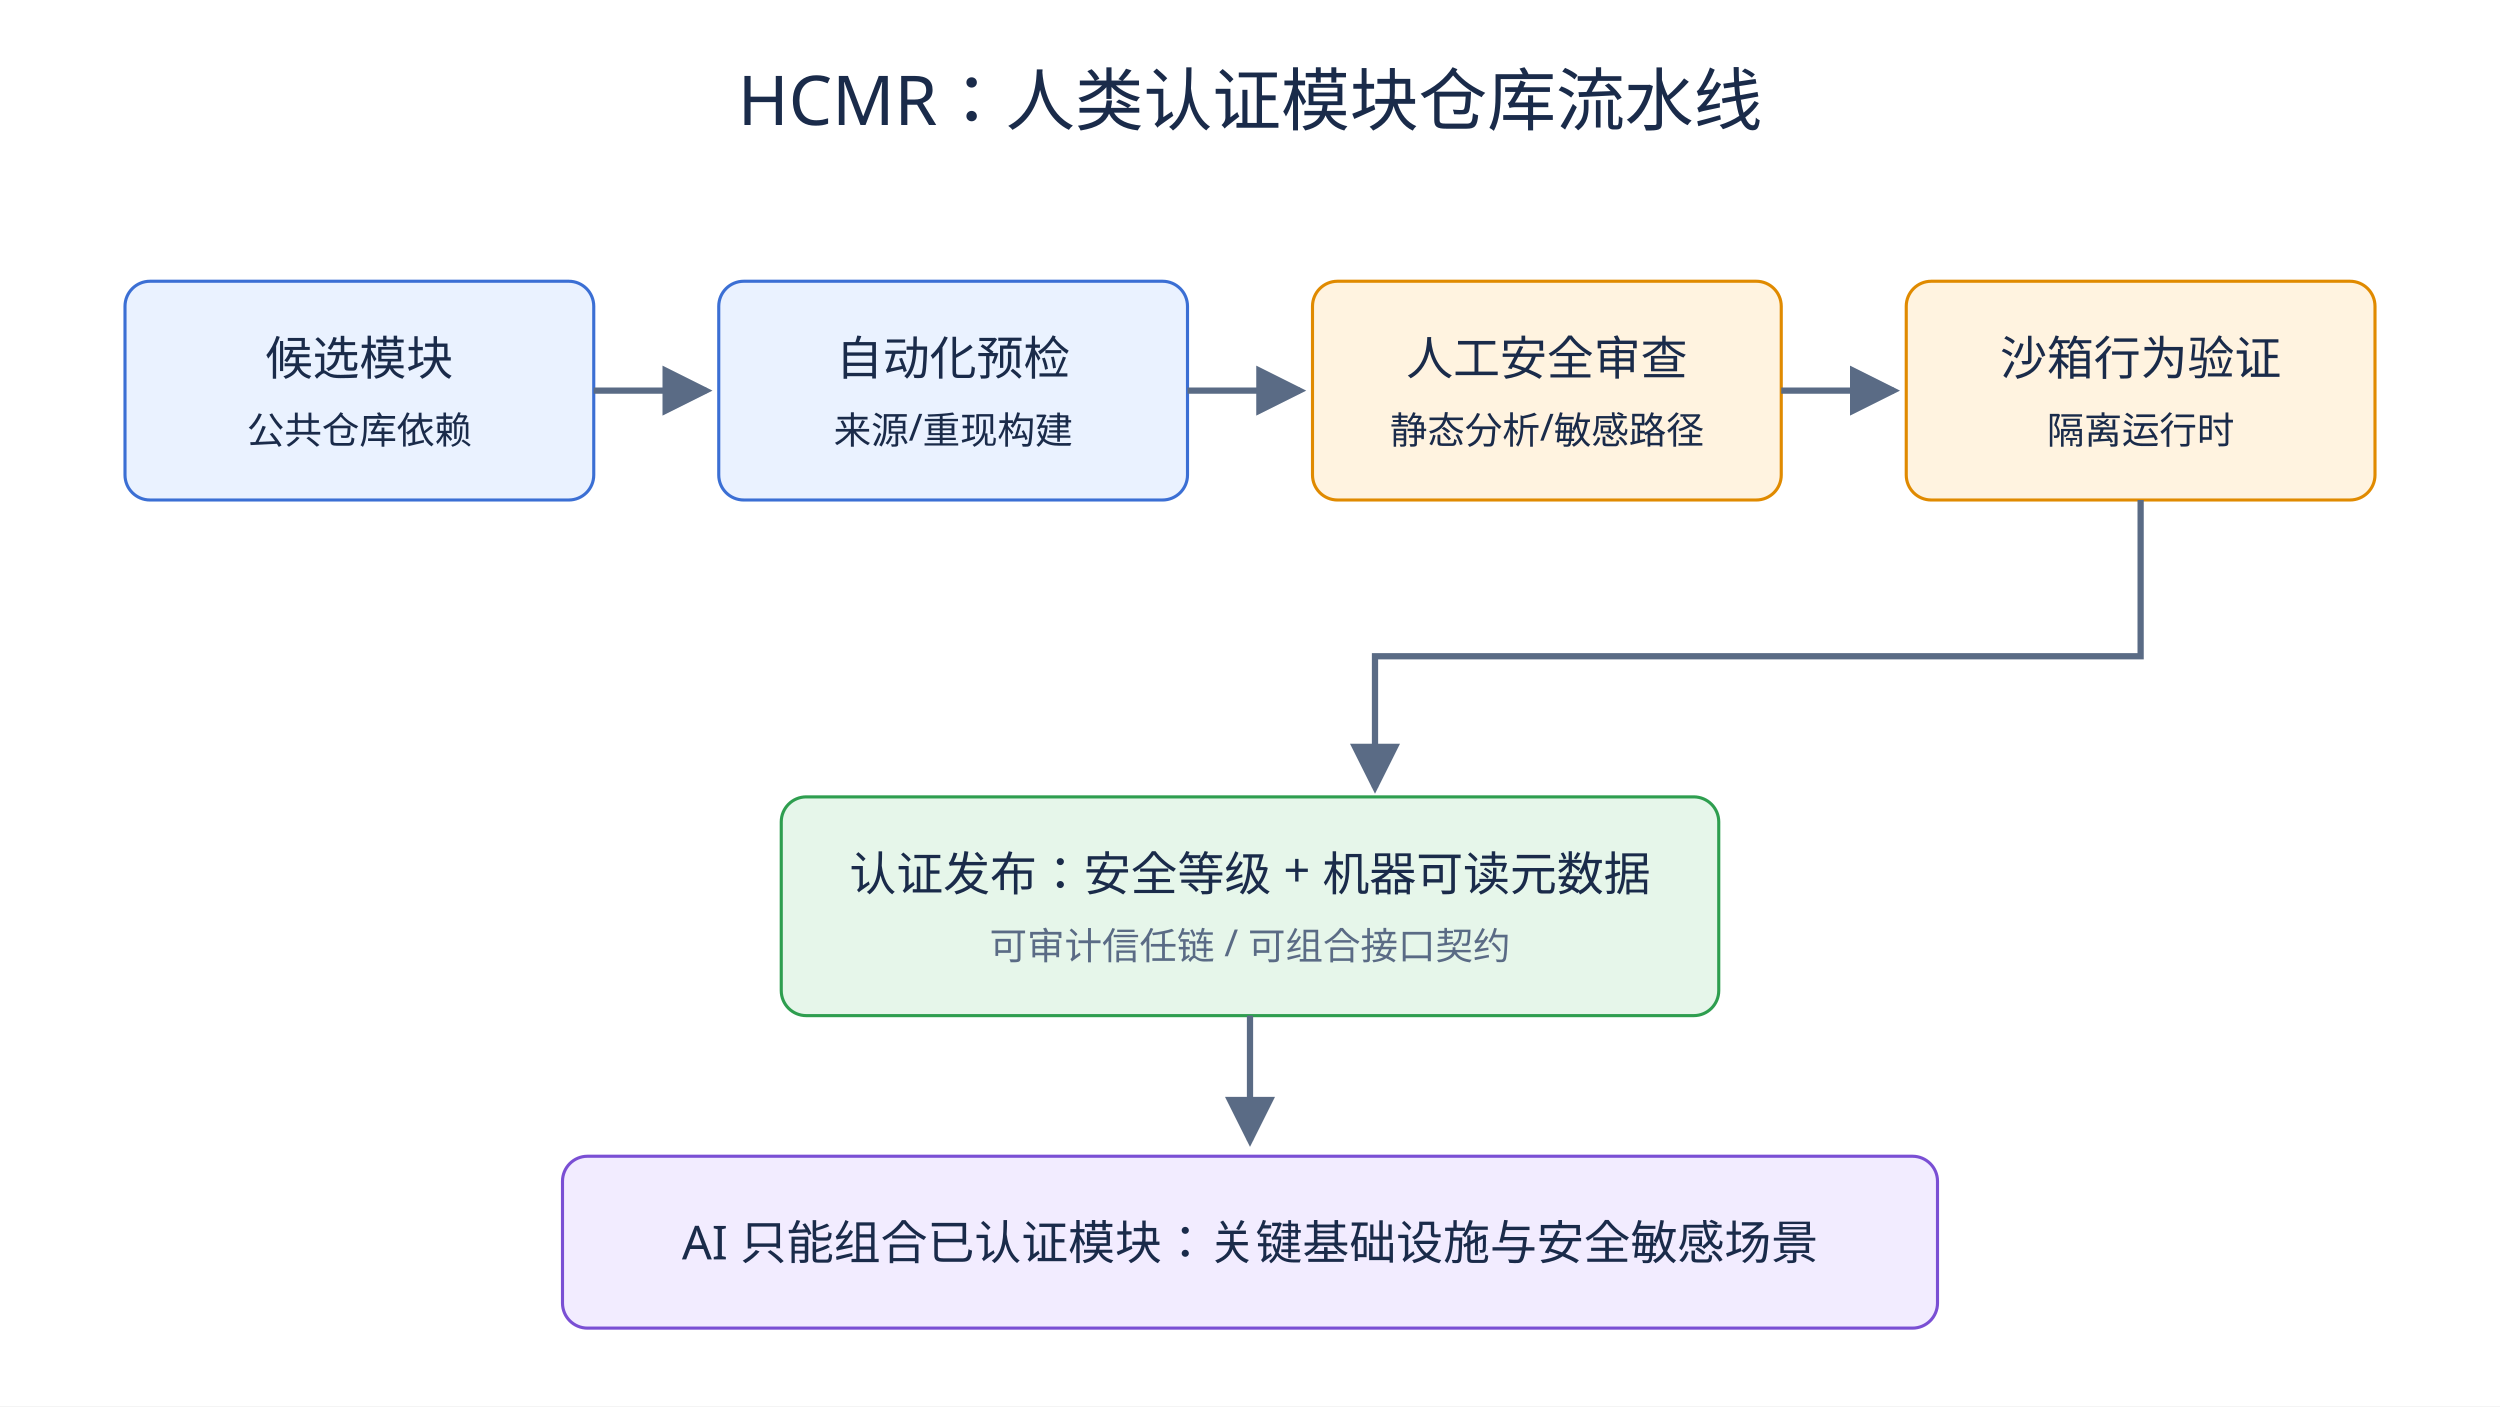
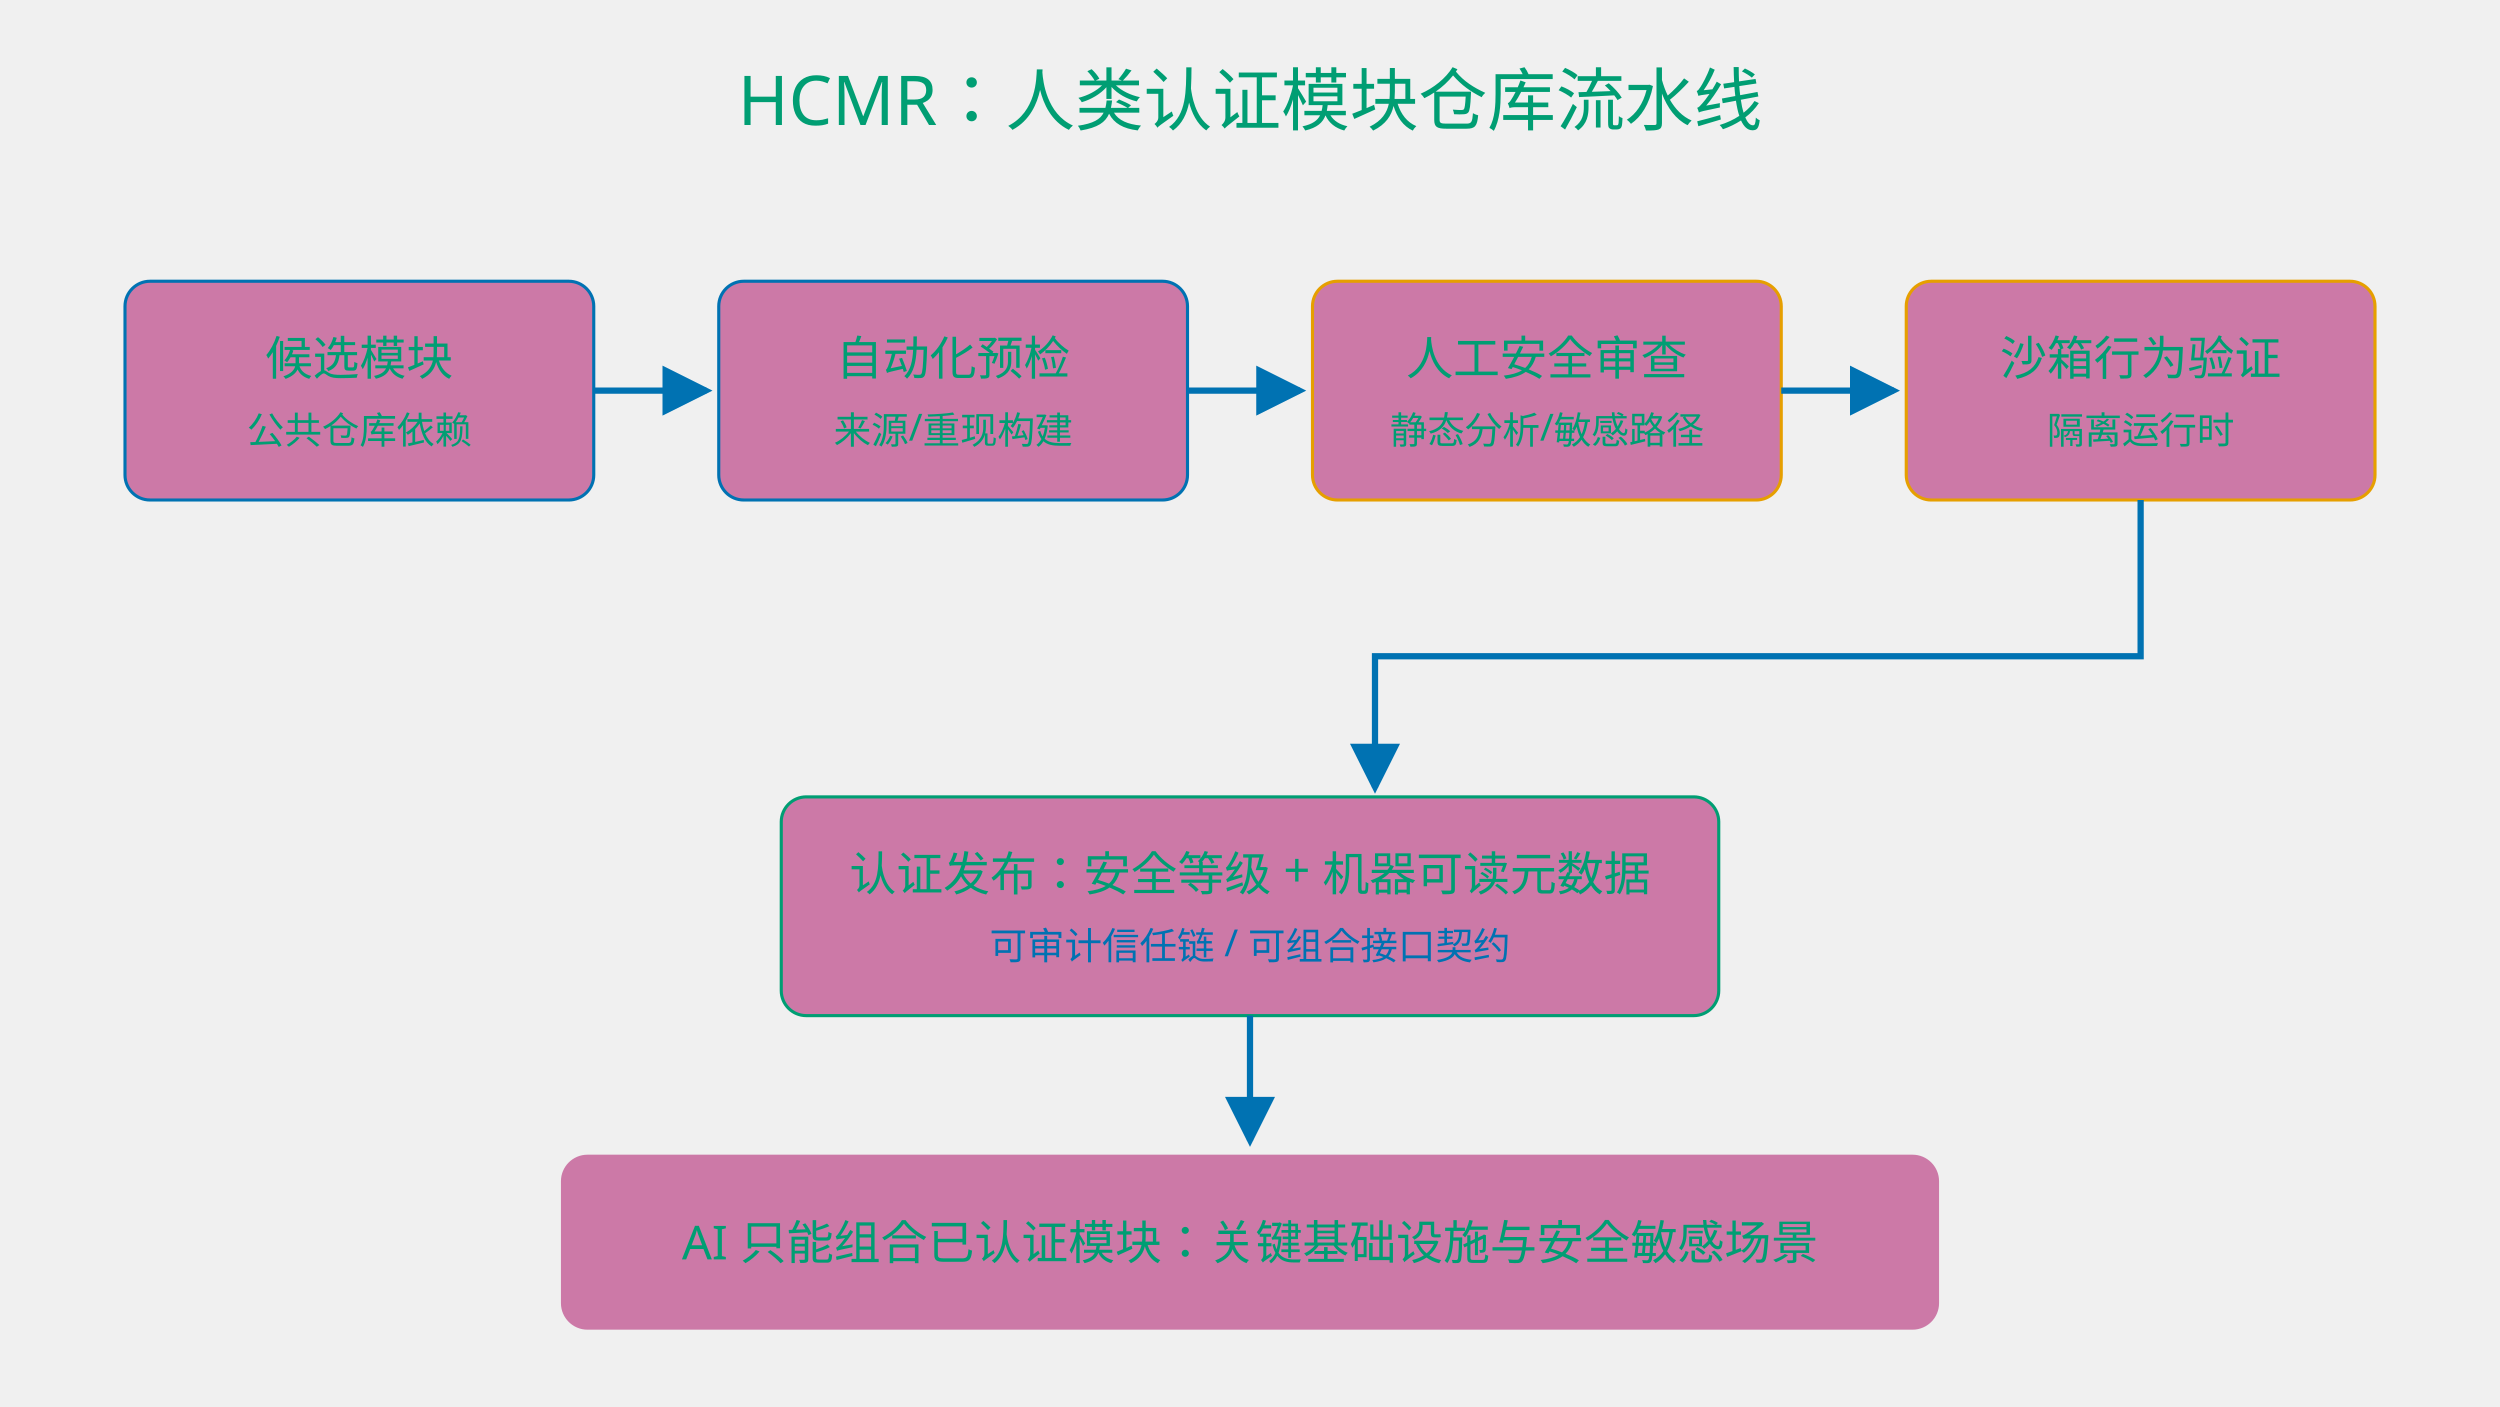
<svg xmlns="http://www.w3.org/2000/svg" width="800" height="450" viewBox="0 0 800 450" font-family="sans-serif">
-   <rect width="800" height="450" fill="#ffffff" />
-   <text x="400" y="40" text-anchor="middle" font-size="22" fill="#1a2b4a">HCMR：人类认证模块仓库流水线</text>
-   <g font-size="15" fill="#1a2b4a">
-     <rect x="40" y="90" width="150" height="70" rx="8" fill="#eaf2ff" stroke="#3b6fd4" />
+   <rect width="800" height="450" fill="#F0F0F0" />
+   <text x="400" y="40" text-anchor="middle" font-size="22" fill="#009E73">HCMR：人类认证模块仓库流水线</text>
+   <g font-size="15" fill="#009E73">
+     <rect x="40" y="90" width="150" height="70" rx="8" fill="#CC79A7" stroke="#0072B2" />
    <text x="115" y="120" text-anchor="middle">候选模块</text>
    <text x="115" y="142" text-anchor="middle" font-size="12">公共仓库依赖</text>
-     <rect x="230" y="90" width="150" height="70" rx="8" fill="#eaf2ff" stroke="#3b6fd4" />
+     <rect x="230" y="90" width="150" height="70" rx="8" fill="#CC79A7" stroke="#0072B2" />
    <text x="305" y="120" text-anchor="middle">自动化预检</text>
    <text x="305" y="142" text-anchor="middle" font-size="12">来源/重现构建</text>
-     <rect x="420" y="90" width="150" height="70" rx="8" fill="#fff3e0" stroke="#e08a00" />
+     <rect x="420" y="90" width="150" height="70" rx="8" fill="#CC79A7" stroke="#E69F00" />
    <text x="495" y="120" text-anchor="middle">人工安全审查</text>
    <text x="495" y="142" text-anchor="middle" font-size="12">静态分析/敏感路径</text>
-     <rect x="610" y="90" width="150" height="70" rx="8" fill="#fff3e0" stroke="#e08a00" />
+     <rect x="610" y="90" width="150" height="70" rx="8" fill="#CC79A7" stroke="#E69F00" />
    <text x="685" y="120" text-anchor="middle">沙箱行为验证</text>
    <text x="685" y="142" text-anchor="middle" font-size="12">隔离运行时</text>
  </g>
-   <g stroke="#5a6b85" stroke-width="2" fill="none" marker-end="url(#a)">
+   <g stroke="#0072B2" stroke-width="2" fill="none" marker-end="url(#a)">
    <path d="M190 125 H226" />
    <path d="M380 125 H416" />
    <path d="M570 125 H606" />
    <path d="M685 160 V210 H440 V252" />
  </g>
  <defs>
    <marker id="a" markerWidth="8" markerHeight="8" refX="7" refY="4" orient="auto">
-       <path d="M0 0 L8 4 L0 8 z" fill="#5a6b85" />
+       <path d="M0 0 L8 4 L0 8 z" fill="#0072B2" />
    </marker>
  </defs>
-   <rect x="250" y="255" width="300" height="70" rx="8" fill="#e6f6ea" stroke="#2e9e4f" />
-   <text x="400" y="285" text-anchor="middle" font-size="15" fill="#1a2b4a">认证发布：安全等级 + 机器可读元数据</text>
-   <text x="400" y="307" text-anchor="middle" font-size="12" fill="#5a6b85">可审计信任链 / 可组合接口契约</text>
-   <path d="M400 325 V365" stroke="#5a6b85" stroke-width="2" fill="none" marker-end="url(#a)" />
-   <rect x="180" y="370" width="440" height="55" rx="8" fill="#f2ecff" stroke="#7a4fd4" />
-   <text x="400" y="403" text-anchor="middle" font-size="15" fill="#1a2b4a">AI 只能组合已认证模块：关键基础设施与安全敏感场景</text>
+   <rect x="250" y="255" width="300" height="70" rx="8" fill="#CC79A7" stroke="#009E73" />
+   <text x="400" y="285" text-anchor="middle" font-size="15" fill="#009E73">认证发布：安全等级 + 机器可读元数据</text>
+   <text x="400" y="307" text-anchor="middle" font-size="12" fill="#0072B2">可审计信任链 / 可组合接口契约</text>
+   <path d="M400 325 V365" stroke="#0072B2" stroke-width="2" fill="none" marker-end="url(#a)" />
+   <rect x="180" y="370" width="440" height="55" rx="8" fill="#CC79A7" stroke="#CC79A7" />
+   <text x="400" y="403" text-anchor="middle" font-size="15" fill="#009E73">AI 只能组合已认证模块：关键基础设施与安全敏感场景</text>
</svg>
